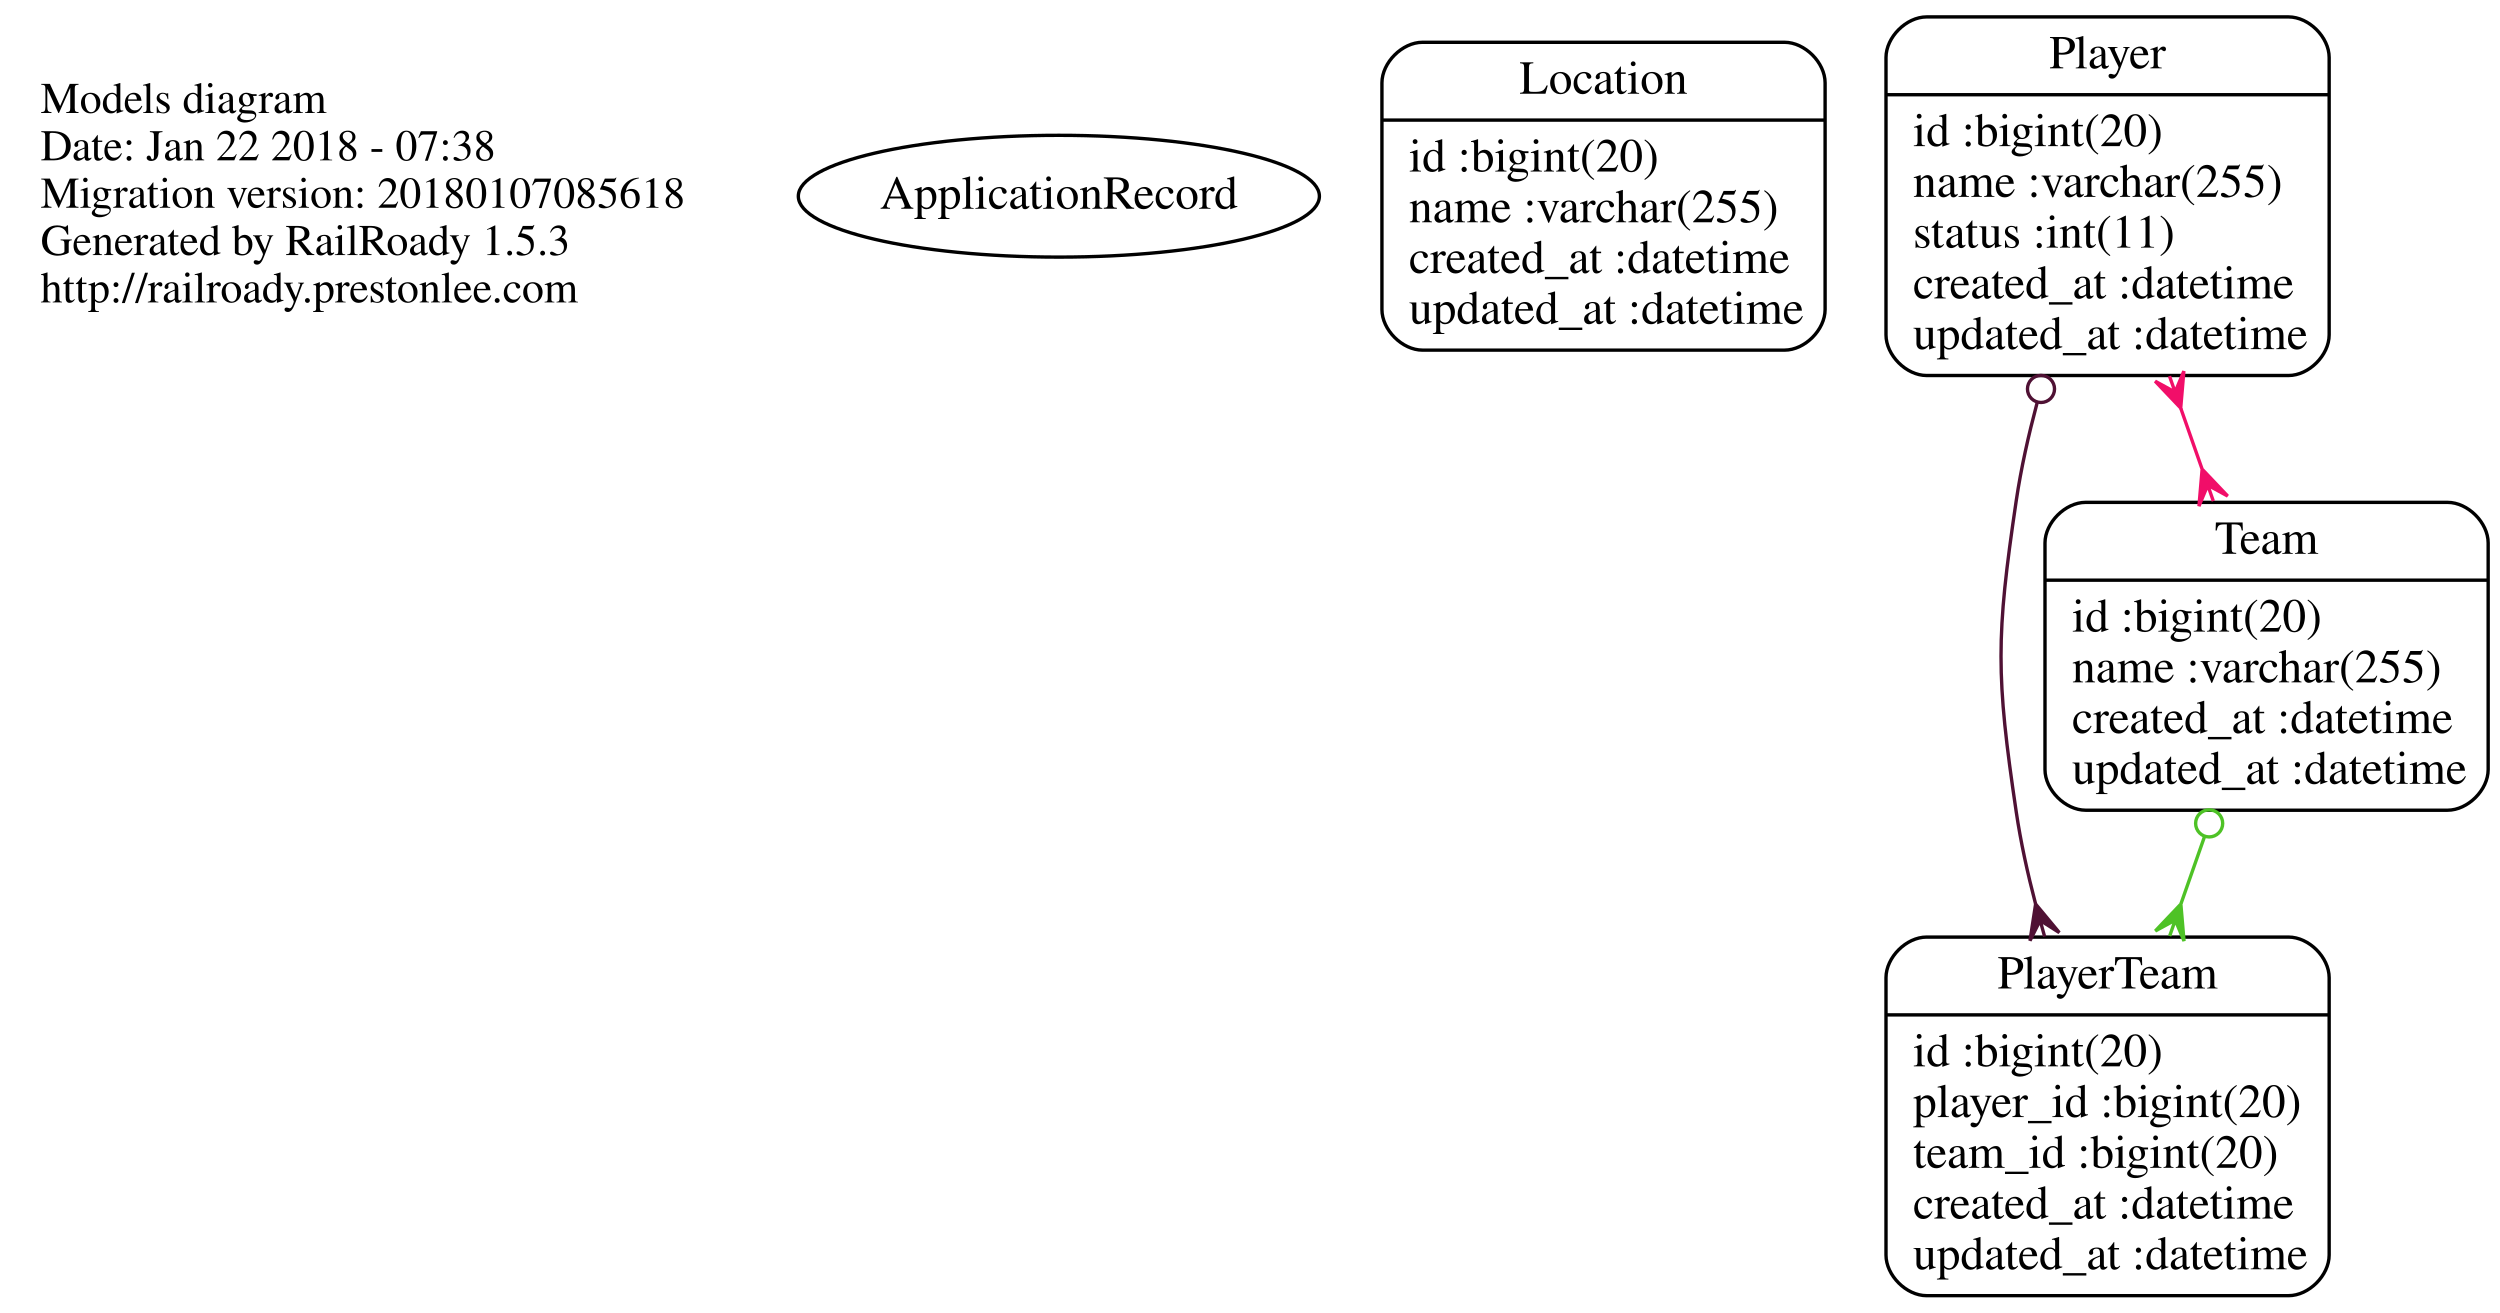
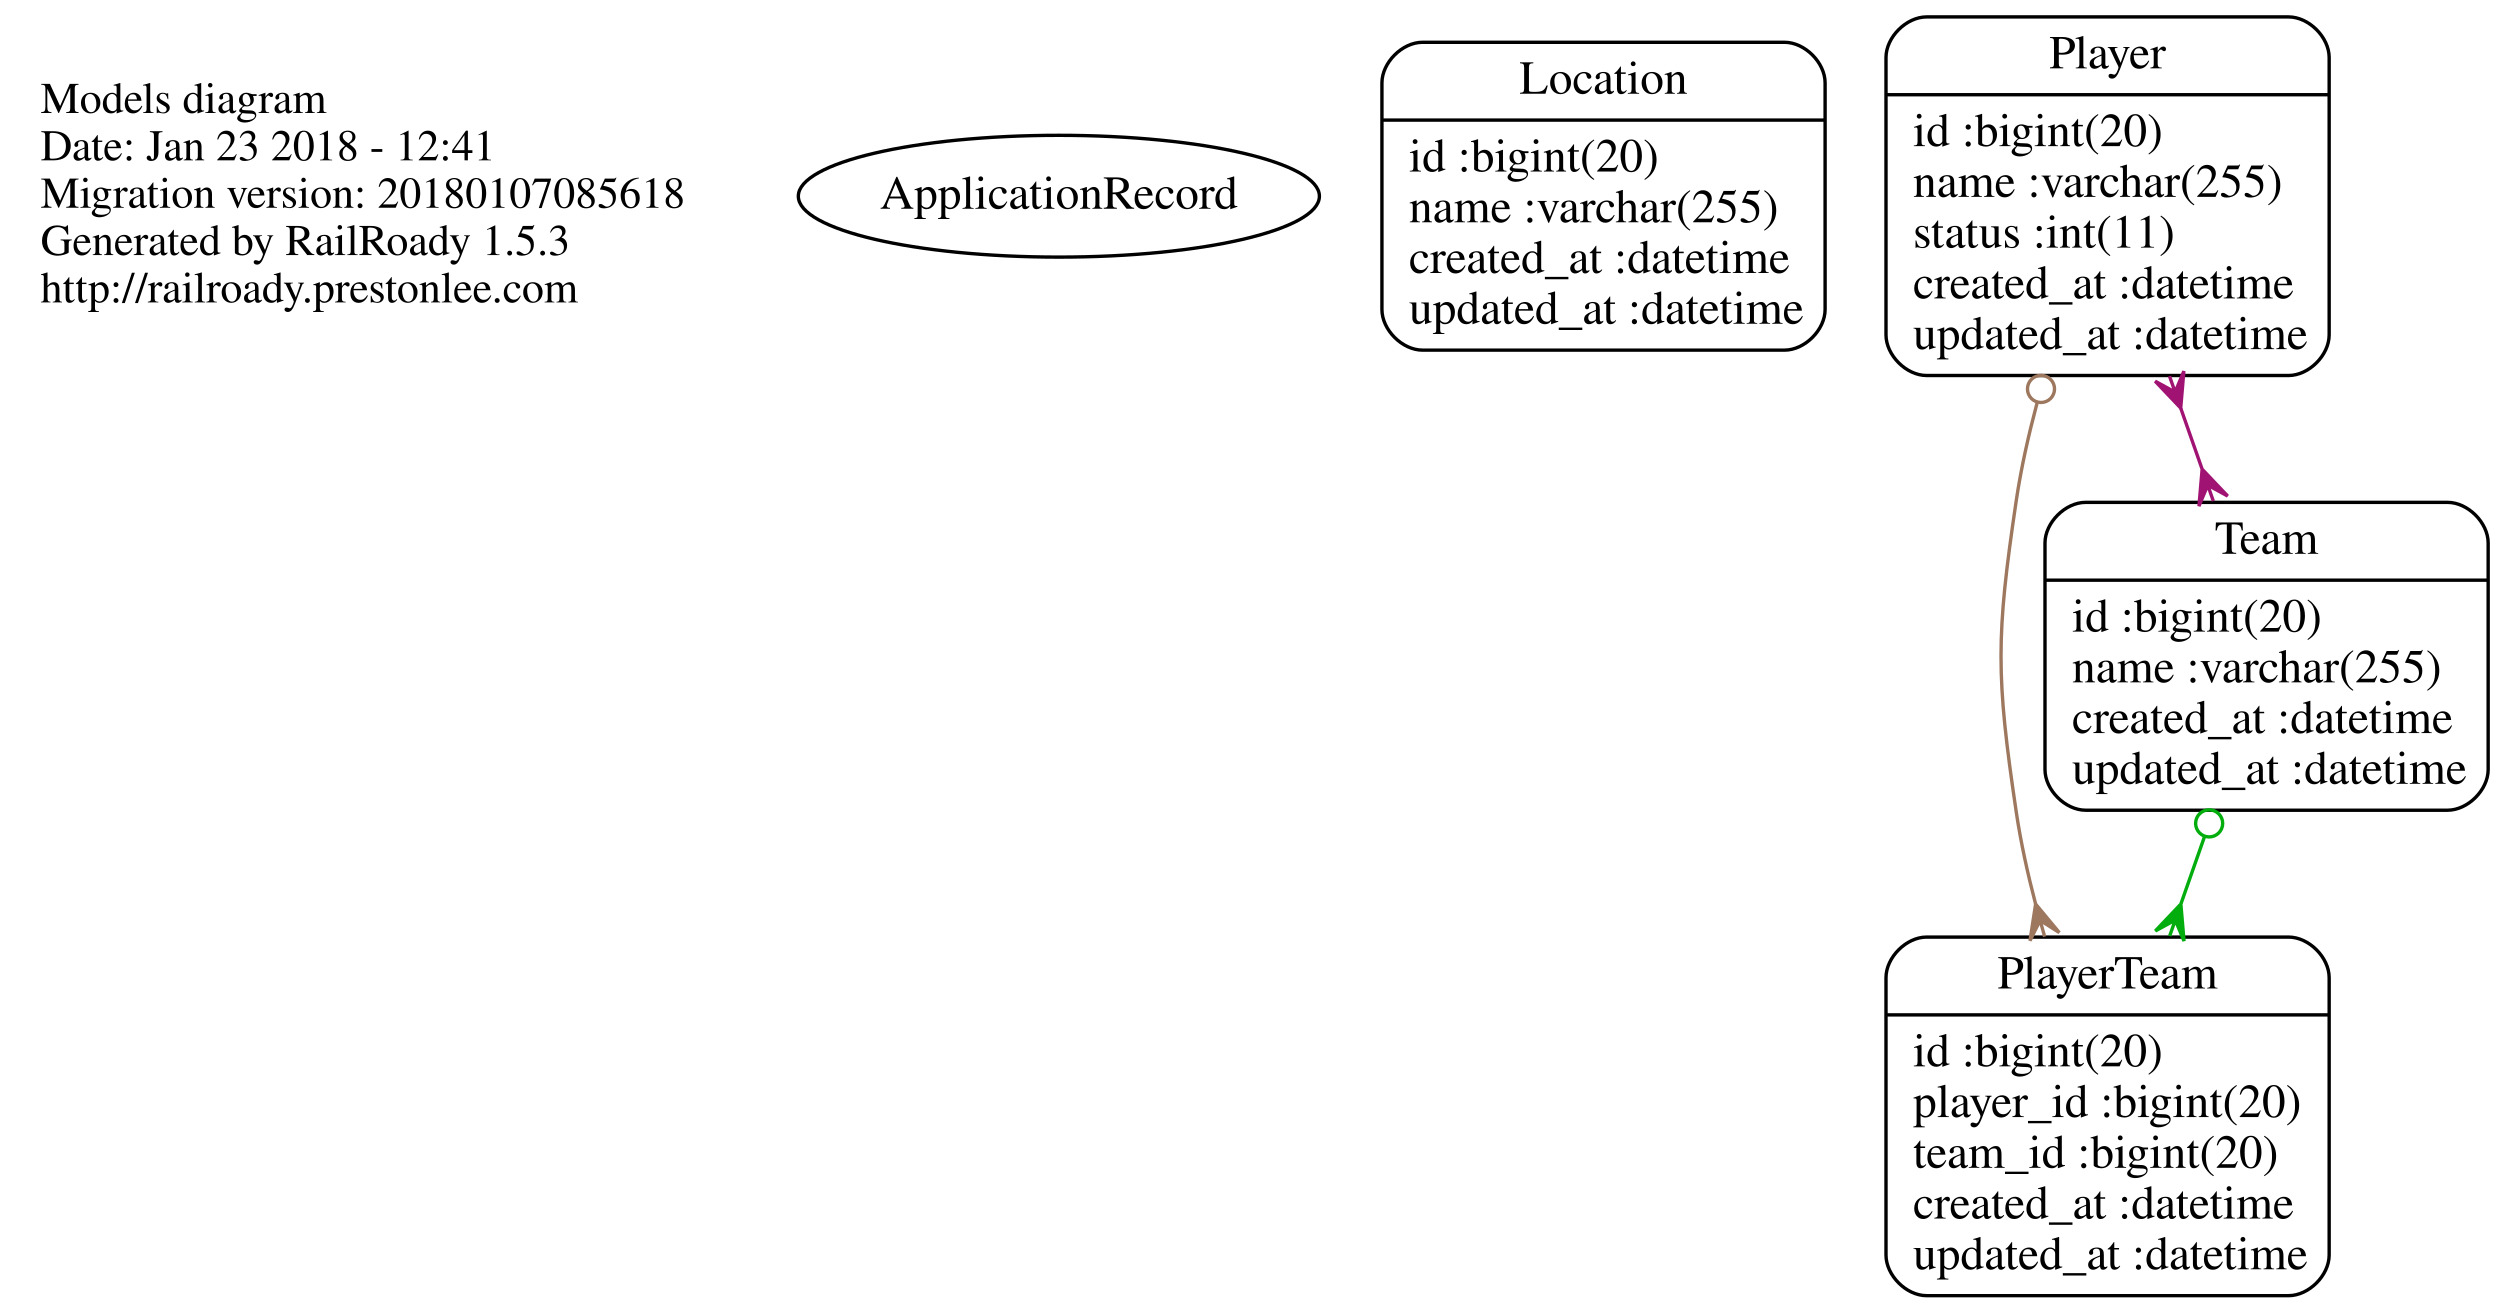
<svg xmlns="http://www.w3.org/2000/svg" width="739pt" height="388pt" viewBox="0.00 0.00 739.00 388.00">
  <g id="graph0" class="graph" transform="scale(1 1) rotate(0) translate(4 384)">
    <polygon fill="none" stroke="none" points="-4,4 -4,-384 735,-384 735,4 -4,4" />
    <g id="node1" class="node">
      <text text-anchor="start" x="8" y="-350.6" font-family="Times,serif" font-size="13.00">Models diagram</text>
-       <text text-anchor="start" x="8" y="-336.6" font-family="Times,serif" font-size="13.00">Date: Jan 22 2018 - 07:38</text>
+       <text text-anchor="start" x="8" y="-336.6" font-family="Times,serif" font-size="13.00">Date: Jan 23 2018 - 12:41</text>
      <text text-anchor="start" x="8" y="-322.6" font-family="Times,serif" font-size="13.00">Migration version: 20180107085618</text>
      <text text-anchor="start" x="8" y="-308.6" font-family="Times,serif" font-size="13.00">Generated by RailRoady 1.5.3</text>
      <text text-anchor="start" x="8" y="-294.6" font-family="Times,serif" font-size="13.00">http://railroady.prestonlee.com</text>
    </g>
    <g id="node2" class="node">
      <ellipse fill="none" stroke="black" cx="309" cy="-326" rx="77.015" ry="18" />
      <text text-anchor="middle" x="309" y="-322.3" font-family="Times,serif" font-size="14.00">ApplicationRecord</text>
    </g>
    <g id="node3" class="node">
      <path fill="none" stroke="black" d="M416.5,-280.5C416.5,-280.5 523.5,-280.5 523.5,-280.5 529.5,-280.5 535.5,-286.5 535.5,-292.5 535.5,-292.5 535.5,-359.5 535.5,-359.5 535.5,-365.5 529.5,-371.5 523.5,-371.5 523.5,-371.5 416.5,-371.5 416.5,-371.5 410.5,-371.5 404.5,-365.5 404.5,-359.5 404.5,-359.5 404.5,-292.5 404.5,-292.5 404.5,-286.5 410.5,-280.5 416.5,-280.5" />
      <text text-anchor="middle" x="470" y="-356.3" font-family="Times,serif" font-size="14.00">Location</text>
      <polyline fill="none" stroke="black" points="404.5,-348.5 535.5,-348.5 " />
      <text text-anchor="start" x="412.5" y="-333.3" font-family="Times,serif" font-size="14.00">id :bigint(20)</text>
      <text text-anchor="start" x="412.5" y="-318.3" font-family="Times,serif" font-size="14.00">name :varchar(255)</text>
      <text text-anchor="start" x="412.5" y="-303.3" font-family="Times,serif" font-size="14.00">created_at :datetime</text>
      <text text-anchor="start" x="412.5" y="-288.3" font-family="Times,serif" font-size="14.00">updated_at :datetime</text>
    </g>
    <g id="node4" class="node">
      <path fill="none" stroke="black" d="M565.5,-273C565.5,-273 672.5,-273 672.5,-273 678.5,-273 684.5,-279 684.5,-285 684.5,-285 684.5,-367 684.5,-367 684.5,-373 678.5,-379 672.5,-379 672.5,-379 565.5,-379 565.5,-379 559.5,-379 553.5,-373 553.5,-367 553.5,-367 553.5,-285 553.5,-285 553.5,-279 559.5,-273 565.5,-273" />
      <text text-anchor="middle" x="619" y="-363.8" font-family="Times,serif" font-size="14.00">Player</text>
      <polyline fill="none" stroke="black" points="553.5,-356 684.5,-356 " />
      <text text-anchor="start" x="561.5" y="-340.8" font-family="Times,serif" font-size="14.00">id :bigint(20)</text>
      <text text-anchor="start" x="561.5" y="-325.8" font-family="Times,serif" font-size="14.00">name :varchar(255)</text>
      <text text-anchor="start" x="561.5" y="-310.8" font-family="Times,serif" font-size="14.00">status :int(11)</text>
      <text text-anchor="start" x="561.5" y="-295.8" font-family="Times,serif" font-size="14.00">created_at :datetime</text>
      <text text-anchor="start" x="561.5" y="-280.8" font-family="Times,serif" font-size="14.00">updated_at :datetime</text>
    </g>
    <g id="node5" class="node">
      <path fill="none" stroke="black" d="M565.5,-1C565.5,-1 672.5,-1 672.5,-1 678.5,-1 684.5,-7 684.5,-13 684.5,-13 684.5,-95 684.5,-95 684.5,-101 678.5,-107 672.5,-107 672.5,-107 565.5,-107 565.5,-107 559.5,-107 553.5,-101 553.5,-95 553.5,-95 553.5,-13 553.5,-13 553.5,-7 559.5,-1 565.5,-1" />
      <text text-anchor="middle" x="619" y="-91.8" font-family="Times,serif" font-size="14.00">PlayerTeam</text>
      <polyline fill="none" stroke="black" points="553.5,-84 684.5,-84 " />
      <text text-anchor="start" x="561.5" y="-68.8" font-family="Times,serif" font-size="14.00">id :bigint(20)</text>
      <text text-anchor="start" x="561.5" y="-53.8" font-family="Times,serif" font-size="14.00">player_id :bigint(20)</text>
      <text text-anchor="start" x="561.5" y="-38.8" font-family="Times,serif" font-size="14.00">team_id :bigint(20)</text>
      <text text-anchor="start" x="561.5" y="-23.8" font-family="Times,serif" font-size="14.00">created_at :datetime</text>
      <text text-anchor="start" x="561.5" y="-8.8" font-family="Times,serif" font-size="14.00">updated_at :datetime</text>
    </g>
    <g id="edge1" class="edge">
-       <path fill="none" stroke="#4f1134" d="M598.173,-264.925C595.613,-255.355 593.407,-245.483 592,-236 586,-195.554 586,-184.446 592,-144 593.322,-135.086 595.352,-125.828 597.716,-116.8" />
-       <ellipse fill="none" stroke="#4f1134" cx="599.32" cy="-269.026" rx="4" ry="4" />
-       <polygon fill="#4f1134" stroke="#4f1134" points="597.728,-116.759 604.734,-108.323 599.062,-111.94 600.397,-107.122 600.397,-107.122 600.397,-107.122 599.062,-111.94 596.06,-105.921 597.728,-116.759 597.728,-116.759" />
+       <path fill="none" stroke="#9d775e" d="M598.173,-264.925C595.613,-255.355 593.407,-245.483 592,-236 586,-195.554 586,-184.446 592,-144 593.322,-135.086 595.352,-125.828 597.716,-116.8" />
+       <ellipse fill="none" stroke="#9d775e" cx="599.32" cy="-269.026" rx="4" ry="4" />
+       <polygon fill="#9d775e" stroke="#9d775e" points="597.728,-116.759 604.734,-108.323 599.062,-111.94 600.397,-107.122 600.397,-107.122 600.397,-107.122 599.062,-111.94 596.06,-105.921 597.728,-116.759 597.728,-116.759" />
    </g>
    <g id="node6" class="node">
      <path fill="none" stroke="black" d="M612.5,-144.5C612.5,-144.5 719.5,-144.5 719.5,-144.5 725.5,-144.5 731.5,-150.5 731.5,-156.5 731.5,-156.5 731.5,-223.5 731.5,-223.5 731.5,-229.5 725.5,-235.5 719.5,-235.5 719.5,-235.5 612.5,-235.5 612.5,-235.5 606.5,-235.5 600.5,-229.5 600.5,-223.5 600.5,-223.5 600.5,-156.5 600.5,-156.5 600.5,-150.5 606.5,-144.5 612.5,-144.5" />
      <text text-anchor="middle" x="666" y="-220.3" font-family="Times,serif" font-size="14.00">Team</text>
      <polyline fill="none" stroke="black" points="600.5,-212.5 731.5,-212.5 " />
      <text text-anchor="start" x="608.5" y="-197.3" font-family="Times,serif" font-size="14.00">id :bigint(20)</text>
      <text text-anchor="start" x="608.5" y="-182.3" font-family="Times,serif" font-size="14.00">name :varchar(255)</text>
      <text text-anchor="start" x="608.5" y="-167.3" font-family="Times,serif" font-size="14.00">created_at :datetime</text>
      <text text-anchor="start" x="608.5" y="-152.3" font-family="Times,serif" font-size="14.00">updated_at :datetime</text>
    </g>
    <g id="edge2" class="edge">
-       <path fill="none" stroke="#f10e69" d="M640.653,-263.266C642.728,-257.351 644.821,-251.382 646.869,-245.543" />
-       <polygon fill="#f10e69" stroke="#f10e69" points="640.616,-263.372 633.06,-271.319 638.961,-268.09 637.306,-272.808 637.306,-272.808 637.306,-272.808 638.961,-268.09 641.552,-274.298 640.616,-263.372 640.616,-263.372" />
-       <polygon fill="#f10e69" stroke="#f10e69" points="646.951,-245.31 654.507,-237.363 648.606,-240.592 650.261,-235.873 650.261,-235.873 650.261,-235.873 648.606,-240.592 646.014,-234.384 646.951,-245.31 646.951,-245.31" />
+       <path fill="none" stroke="#a11373" d="M640.653,-263.266C642.728,-257.351 644.821,-251.382 646.869,-245.543" />
+       <polygon fill="#a11373" stroke="#a11373" points="640.616,-263.372 633.06,-271.319 638.961,-268.09 637.306,-272.808 637.306,-272.808 637.306,-272.808 638.961,-268.09 641.552,-274.298 640.616,-263.372 640.616,-263.372" />
+       <polygon fill="#a11373" stroke="#a11373" points="646.951,-245.31 654.507,-237.363 648.606,-240.592 650.261,-235.873 650.261,-235.873 650.261,-235.873 648.606,-240.592 646.014,-234.384 646.951,-245.31 646.951,-245.31" />
    </g>
    <g id="edge3" class="edge">
-       <path fill="none" stroke="#4ec226" d="M647.67,-136.739C645.392,-130.247 643.047,-123.56 640.725,-116.939" />
-       <ellipse fill="none" stroke="#4ec226" cx="649.026" cy="-140.605" rx="4" ry="4" />
-       <polygon fill="#4ec226" stroke="#4ec226" points="640.66,-116.754 641.597,-105.828 639.005,-112.036 637.35,-107.318 637.35,-107.318 637.35,-107.318 639.005,-112.036 633.104,-108.807 640.66,-116.754 640.66,-116.754" />
+       <path fill="none" stroke="#02ad0d" d="M647.67,-136.739C645.392,-130.247 643.047,-123.56 640.725,-116.939" />
+       <ellipse fill="none" stroke="#02ad0d" cx="649.026" cy="-140.605" rx="4" ry="4" />
+       <polygon fill="#02ad0d" stroke="#02ad0d" points="640.66,-116.754 641.597,-105.828 639.005,-112.036 637.35,-107.318 637.35,-107.318 637.35,-107.318 639.005,-112.036 633.104,-108.807 640.66,-116.754 640.66,-116.754" />
    </g>
  </g>
</svg>
